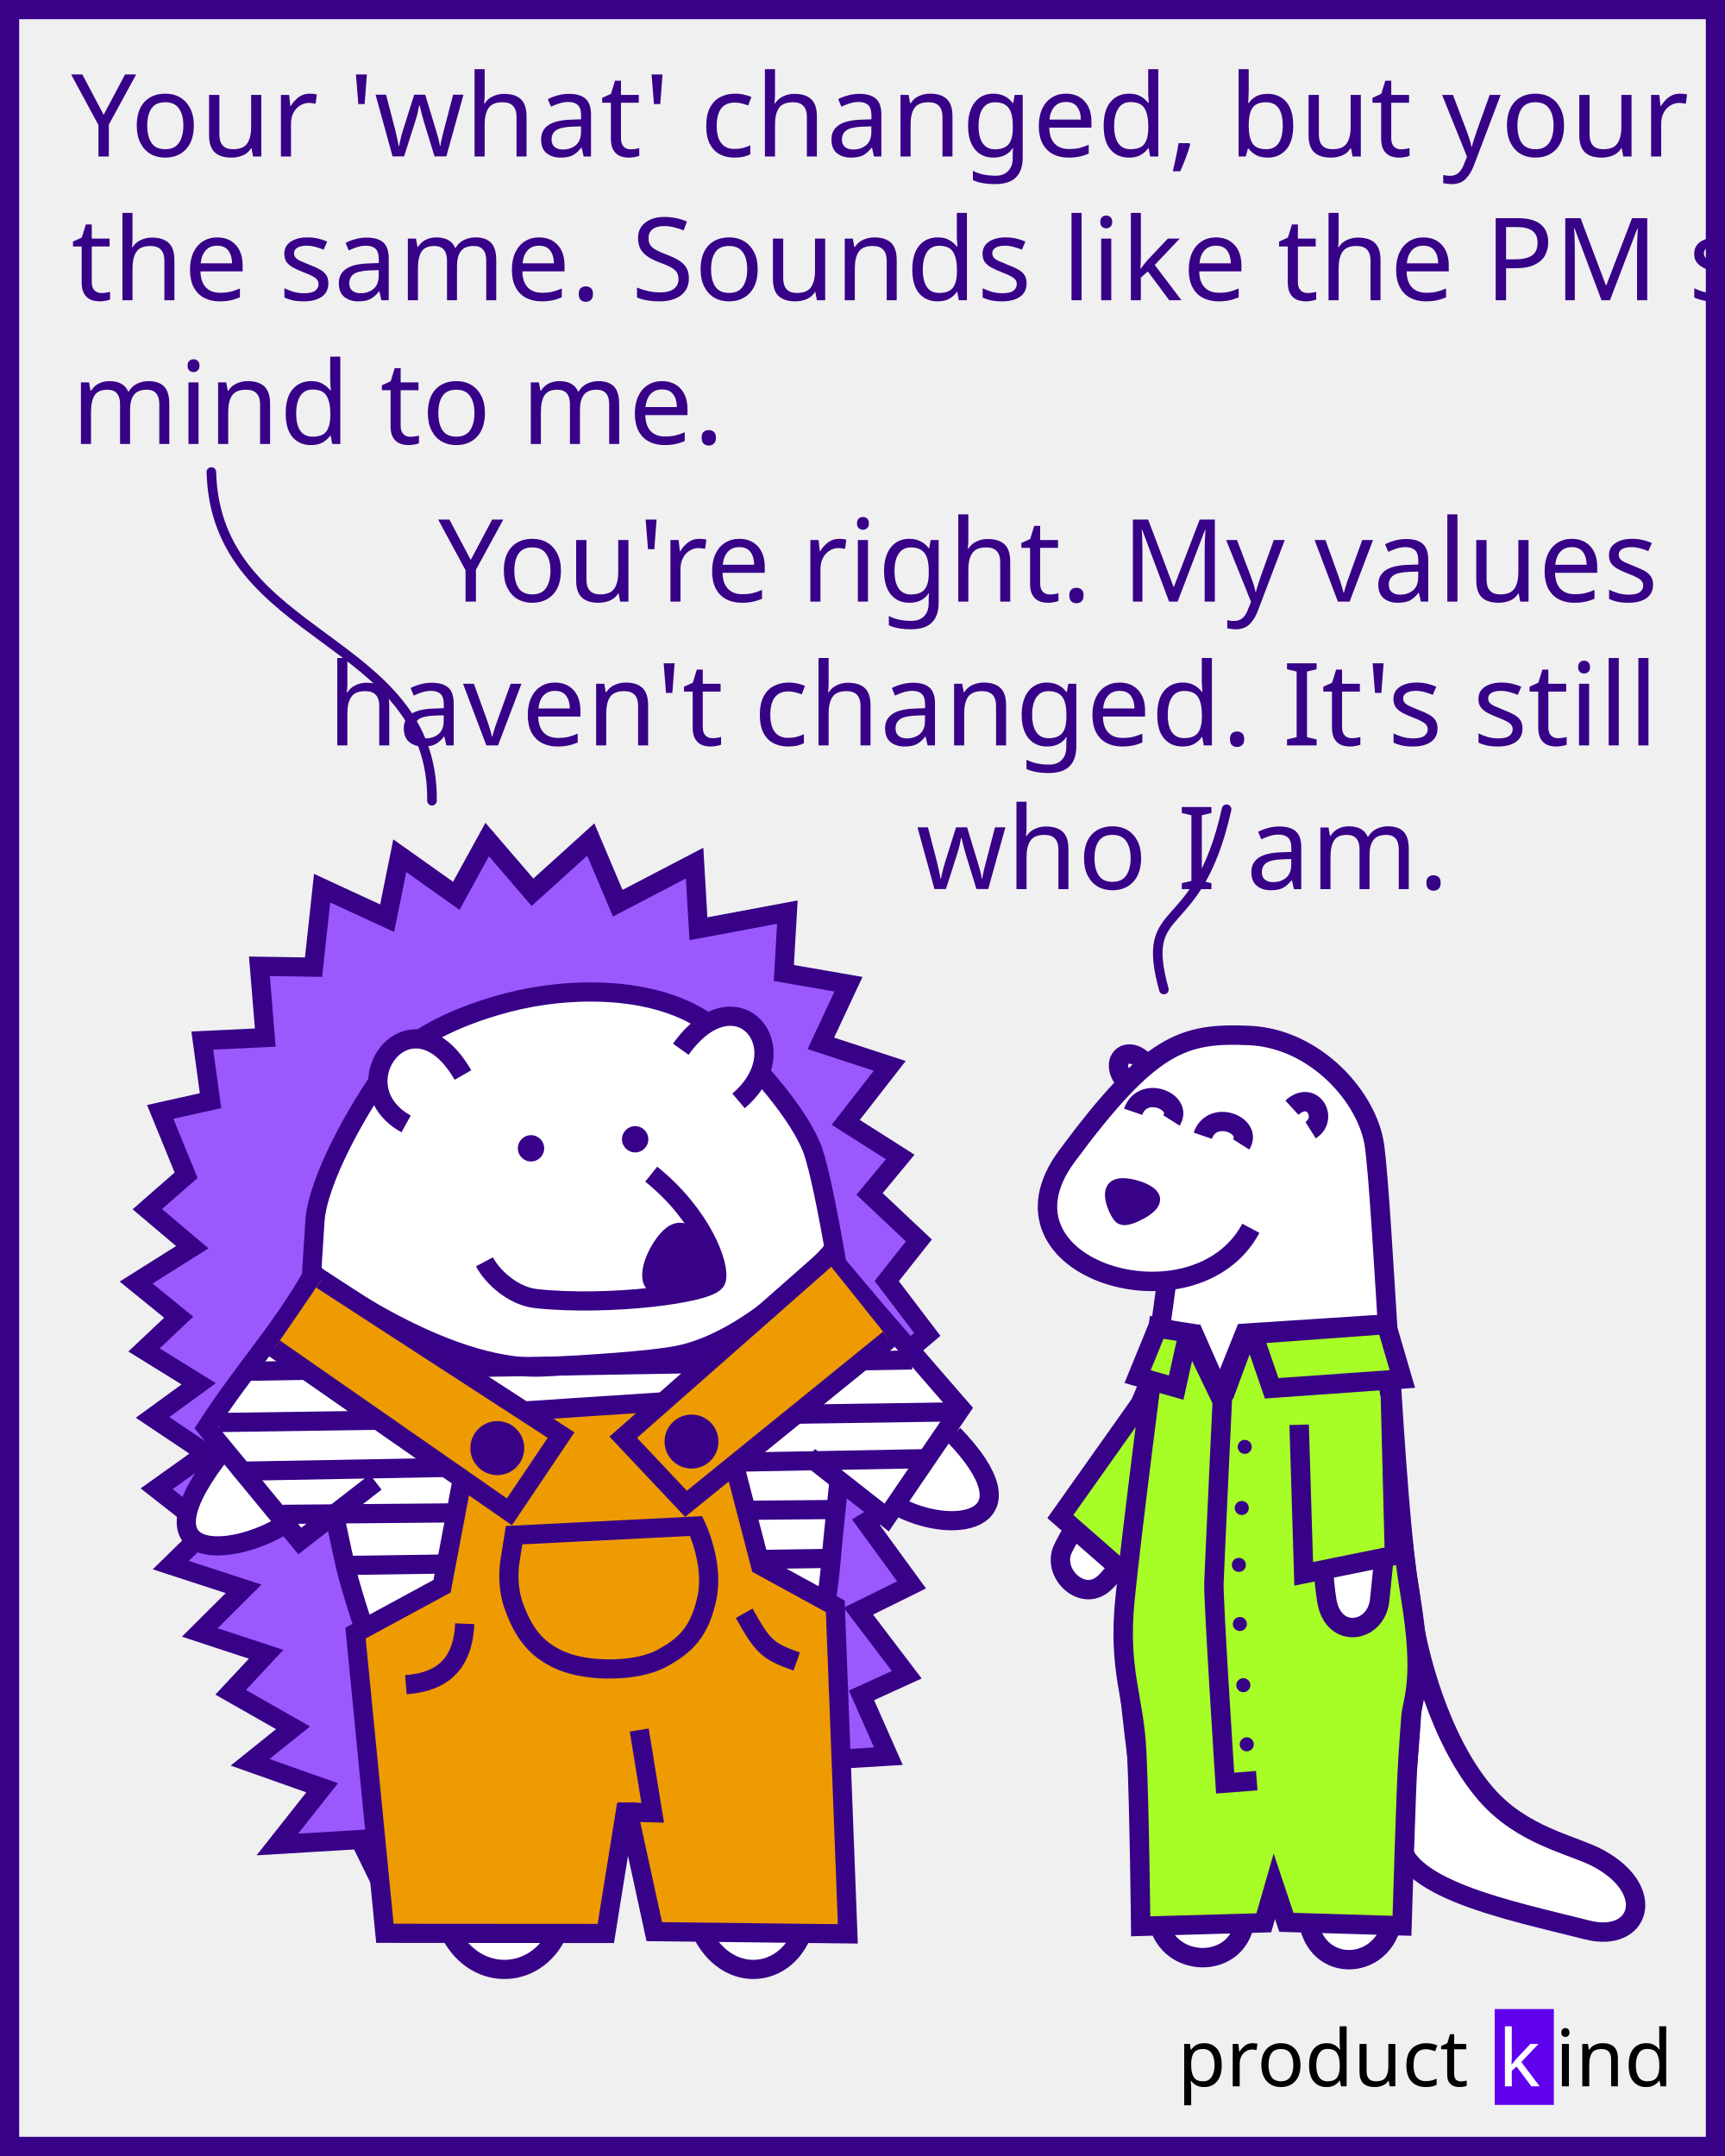
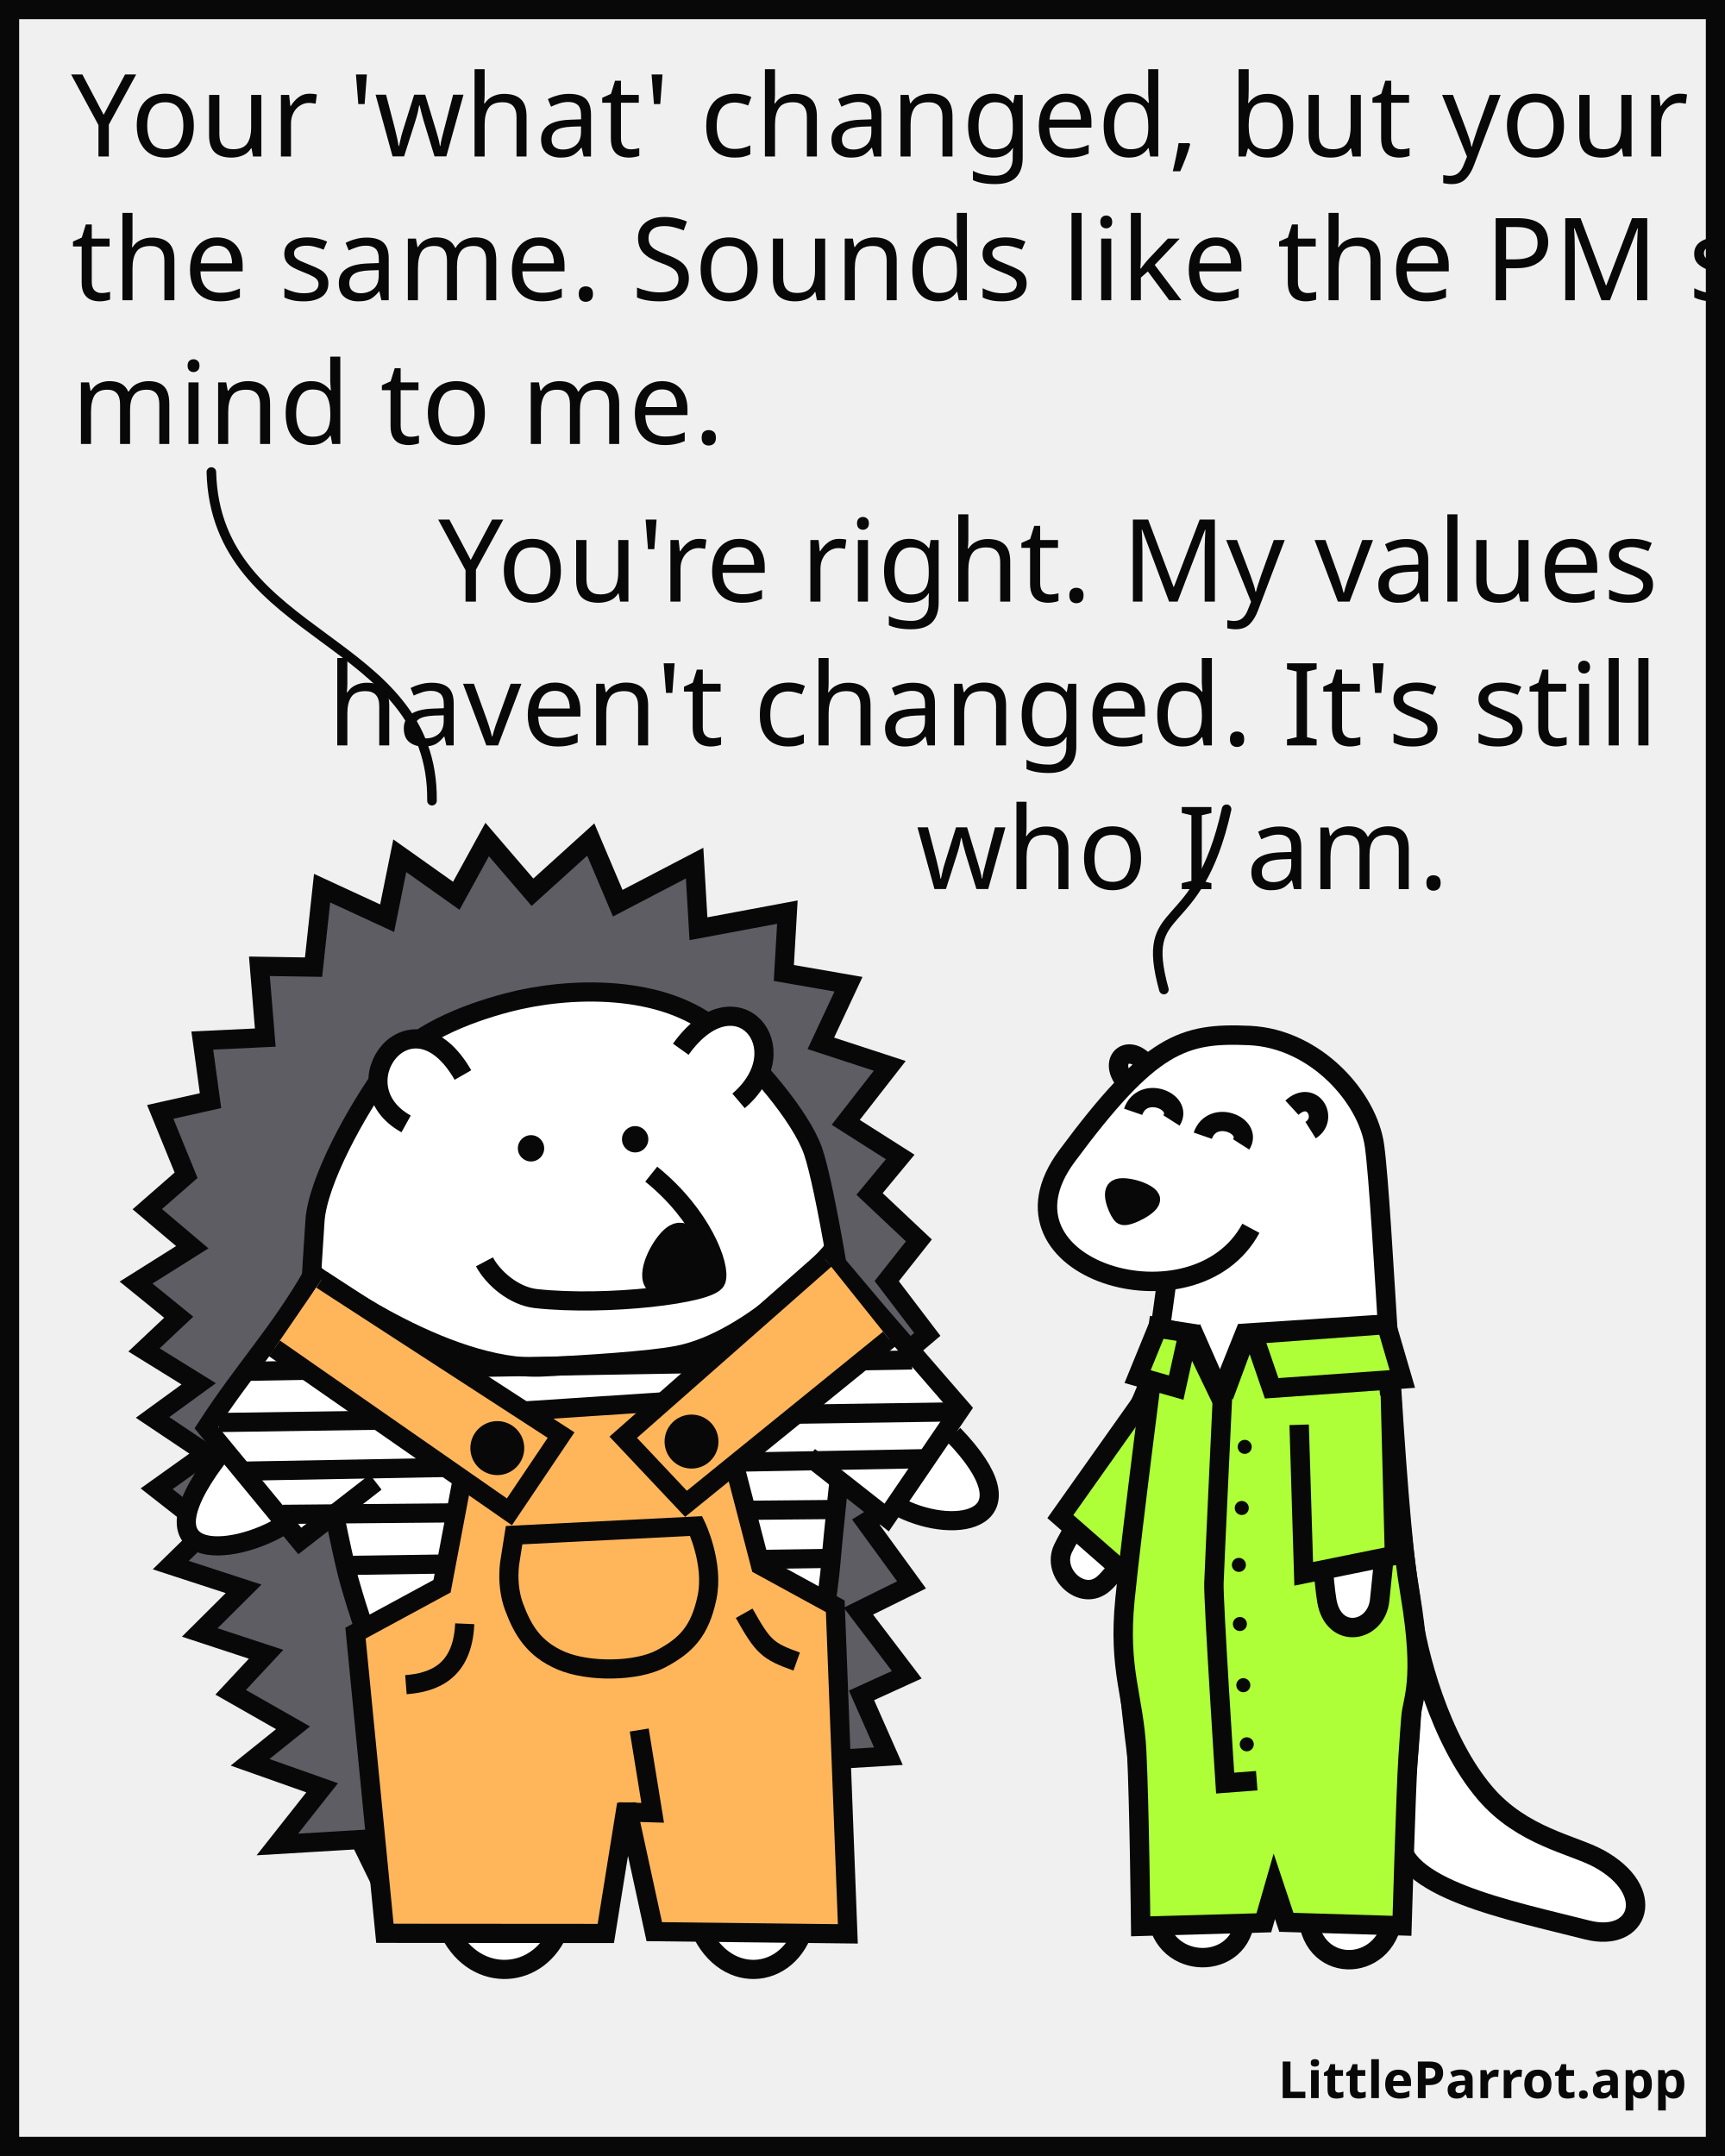
<svg xmlns="http://www.w3.org/2000/svg" width="1080" height="1350" viewBox="0 0 285.75 357.188" version="1.1" id="svg1">
  <defs id="defs1">
    <rect x="337.606" y="293.087" width="868.13" height="871.84" id="rect26" />
    <rect x="358.011" y="335.751" width="877.405" height="734.572" id="rect25" />
    <rect x="418.448" y="244.753" width="748.074" height="801.367" id="rect16" />
    <clipPath clipPathUnits="userSpaceOnUse" id="clipPath3">
-       <rect style="fill:#370188;stroke:#370188;stroke-width:3.175" id="rect4" width="387.914" height="225.631" x="-131.677" y="-44.13" ry="1.595" />
+       <rect style="fill:#080809;stroke:#080809;stroke-width:3.175" id="rect4" width="387.914" height="225.631" x="-131.677" y="-44.13" ry="1.595" />
    </clipPath>
    <clipPath clipPathUnits="userSpaceOnUse" id="clipPath77">
-       <path id="path78" style="fill:none;fill-opacity:1;stroke:#370188;stroke-width:1" d="m 127.817,48.959 a 17.193,5.505 0 0 1 -17.193,5.505 17.193,5.505 0 0 1 -17.193,-5.505 17.193,5.505 0 0 1 17.193,-5.505 17.193,5.505 0 0 1 17.193,5.505 z" />
+       <path id="path78" style="fill:none;fill-opacity:1;stroke:#080809;stroke-width:1" d="m 127.817,48.959 a 17.193,5.505 0 0 1 -17.193,5.505 17.193,5.505 0 0 1 -17.193,-5.505 17.193,5.505 0 0 1 17.193,-5.505 17.193,5.505 0 0 1 17.193,5.505 z" />
    </clipPath>
  </defs>
  <g id="layer1">
-     <rect style="fill:none;fill-opacity:1;fill-rule:nonzero;stroke:#370188;stroke-width:3.175;stroke-dasharray:none;stroke-opacity:1" id="rect113-4-2" width="282.575" height="354.012" x="1.587" y="1.587" />
-     <g id="g1">
-       <rect width="9.802" height="15.875" rx="0" ry="0" fill="#6002ee" stroke-width="0" id="rect1-3-4-39-4-2-0-5-6" x="247.601" y="332.846" />
-       <text font-family="Montserrat" font-size="465.256px" font-weight="200" stroke-width="0" fill="#33333" id="text3-0-3-6-4-3-4-3-7-8" x="257.784" y="345.427" style="font-style:normal;font-variant:normal;font-weight:300;font-stretch:normal;font-size:13.077px;font-family:Montserrat;-inkscape-font-specification:'Montserrat Light'" transform="scale(0.9993897,1.000611)">
-         <tspan y="345.427" font-weight="200" stroke-width="0" id="tspan1-4-8-3-6-9-9-9-7-0" style="font-style:normal;font-variant:normal;font-weight:300;font-stretch:normal;font-size:13.077px;font-family:Montserrat;-inkscape-font-specification:'Montserrat Light'">ind</tspan>
-       </text>
-       <text font-family="Montserrat" font-size="618.11px" font-weight="200" stroke-width="0" fill="#33333" id="text3-0-3-0-0-5-3-3-2" x="248.337" y="345.427" style="font-style:normal;font-variant:normal;font-weight:300;font-stretch:normal;font-size:13.077px;font-family:Montserrat;-inkscape-font-specification:'Montserrat Light'" transform="scale(0.9993897,1.000611)">
-         <tspan y="345.427" font-weight="200" stroke-width="0" id="tspan1-4-8-6-2-1-2-5-9" style="font-style:normal;font-variant:normal;font-weight:300;font-stretch:normal;font-size:13.077px;font-family:Montserrat;-inkscape-font-specification:'Montserrat Light'">
-           <tspan style="font-style:normal;font-variant:normal;font-weight:300;font-stretch:normal;font-size:13.077px;font-family:Montserrat;-inkscape-font-specification:'Montserrat Light';fill:#ffffff;fill-opacity:1;stroke-width:0" id="tspan3-6-3-13-5-2-1-6-6">k</tspan>
-         </tspan>
-       </text>
-       <text dx="0" dy="0" font-family="Montserrat" font-size="465.256px" font-weight="200" stroke-width="0" fill="#33333" id="text3-0-3-6-8-4-0-8-9" x="195.177" y="345.427" style="font-style:normal;font-variant:normal;font-weight:300;font-stretch:normal;font-size:13.077px;font-family:Montserrat;-inkscape-font-specification:'Montserrat Light'" transform="scale(0.9993897,1.000611)">
-         <tspan y="345.427" font-weight="200" stroke-width="0" id="tspan1-4-8-3-9-0-0-6-9" style="font-style:normal;font-variant:normal;font-weight:300;font-stretch:normal;font-size:13.077px;font-family:Montserrat;-inkscape-font-specification:'Montserrat Light'">product</tspan>
-       </text>
-     </g>
+     <rect style="fill:none;fill-opacity:1;fill-rule:nonzero;stroke:#080809;stroke-width:3.175;stroke-dasharray:none;stroke-opacity:1" id="rect113-4-2" width="282.575" height="354.012" x="1.587" y="1.587" />
    <g id="g2" transform="matrix(3.175,0,0,3.175,-52.56497,53.81733)">
-       <path style="fill:#9a58fd;fill-opacity:1;stroke:#370188;stroke-width:1;stroke-dasharray:none;stroke-opacity:1" d="m 35.334,79.037 -4.307,0.258 2.336,-2.958 -3.76,-1.331 2.241,-1.799 -3.254,-1.854 1.849,-1.983 -3.461,-1.138 2.287,-2.277 -3.8,-1.238 1.934,-1.892 -2.671,-2.092 2.586,-1.846 -2.8,-1.876 2.409,-1.753 -2.854,-1.769 1.811,-1.707 -2.225,-1.808 2.933,-1.845 -2.348,-1.985 2.025,-1.769 -1.349,-3.307 2.623,-0.586 -0.428,-3.136 3.285,-0.155 -0.306,-3.72 2.825,0.044 0.446,-4.121 3.393,1.567 0.66,-3.259 2.948,2.09 1.612,-2.936 2.364,2.751 3.04,-2.751 1.408,3.323 4.011,-2.093 0.2,3.426 4.639,-0.868 -0.184,3.176 3.374,0.587 -1.444,3.084 3.596,1.176 -2.297,2.947 2.842,1.806 -1.599,1.93 2.574,2.425 -1.678,2.122 2.116,2.781 -1.894,1.604 1.34,3.322 -2.36,0.74 2.29,2.536 -2.58,1.597 2.383,3.272 -2.773,1.37 2.524,3.319 -2.362,1.077 1.403,3.173 -3.911,0.235 0.412,3.823 -2.803,-1.443 -0.783,3.357 -3.374,-1.676 -0.955,2.231 -2.432,-3.235 -1.76,4.24 -2.357,-2.546 -2.475,2.462 -2.847,-1.89 -2.971,1.484 z" id="path1" />
-       <path style="fill:#ffffff;fill-opacity:1;stroke:#370188;stroke-width:1;stroke-dasharray:none;stroke-opacity:1" d="m 35.593,68.099 c 0,0 -0.256,-0.61 -0.81,-2.545 -0.554,-1.935 -2.055,-10.077 -2.055,-10.077 -0.209,-1.84 0.107,-6.347 0.261,-8.716 0.134,-2.065 2.166,-5.765 3.723,-7.888 1.354,-1.847 4.136,-2.934 6.344,-3.512 3.147,-0.825 8.102,-1.002 10.994,1.503 1.911,1.656 4.29,4.432 4.924,6.246 0.625,1.791 1.808,8.872 1.988,11.273 0,0 -0.892,8.241 -1.021,9.808 -0.129,1.567 -0.291,2.469 -0.291,2.469" id="path24-7" />
-       <circle style="fill:#370189;fill-opacity:1;stroke:#370188;stroke-width:0;stroke-dasharray:none;stroke-opacity:1" id="path2-9" cx="49.694" cy="42.497" r="0.687" />
-       <circle style="fill:#370189;fill-opacity:1;stroke:#370188;stroke-width:0;stroke-dasharray:none;stroke-opacity:1" id="path2-9-9" cx="44.261" cy="42.969" r="0.687" />
-       <path style="fill:#ffffff;fill-opacity:1;stroke:#370188;stroke-width:1;stroke-dasharray:none;stroke-opacity:1" d="m 50.533,44.317 c 2.627,2.108 3.646,4.812 3.383,5.54 -0.255,0.706 -5.71,1.355 -9.389,0.954 -1.178,-0.128 -2.259,-1.095 -2.696,-1.919" id="path7" />
-       <path style="fill:#370188;fill-opacity:1;stroke:#370188;stroke-width:1.44;stroke-dasharray:none;stroke-opacity:1" d="m 51.928,47.587 c -0.422,0.142 -1.208,1.38 -1.143,2.086 0.065,0.706 1.394,-0.087 1.394,-0.087 l 0.909,-0.258 -0.336,-1.051 c 0,0 -0.402,-0.832 -0.824,-0.69 z" id="path8" />
-       <path style="fill:#ffffff;fill-opacity:1;stroke:#370188;stroke-width:1;stroke-dasharray:none;stroke-opacity:1" d="m 57.664,75.227 c 0,0 1.315,5.244 1,7.686 -0.423,3.274 -3.94,3.976 -5.448,1.082 -1.099,-2.11 -3.198,-7.358 -3.198,-7.358" id="path11-9" />
-       <path style="fill:#ffffff;fill-opacity:1;stroke:#370188;stroke-width:1;stroke-dasharray:none;stroke-opacity:1" d="m 47.549,76.965 c 0,0 -0.841,4.155 -1.78,6.67 -1.028,2.754 -4.379,2.953 -5.729,0.283 -1.769,-3.499 -1.676,-8.168 -1.676,-8.168" id="path12" />
-       <path style="fill:#ffffff;fill-opacity:1;stroke:#370188;stroke-width:1;stroke-dasharray:none;stroke-opacity:1" d="m 28.258,58.653 c -4.88,6.108 0.451,5.674 3.177,3.923" id="path10-71" />
-       <path style="fill:#ffffff;fill-opacity:1;stroke:#370188;stroke-width:1;stroke-dasharray:none;stroke-opacity:1" d="m 66.298,57.904 c 4.307,4.454 0.225,5.299 -2.727,3.839" id="path9-6" />
-       <path style="fill:#ffffff;fill-opacity:1;stroke:#370189;stroke-width:1;stroke-dasharray:none;stroke-opacity:1" d="m 36.157,60.384 -3.96,3.074 -4.871,-5.913 c 1.954,-3.032 3.781,-4.91 5.57,-8.033 0,0 6.815,5.145 12.021,4.864 2.255,-0.122 5.473,-0.313 6.984,-0.604 3.966,-0.765 7.902,-5.247 7.902,-5.247 l 2.483,2.941 4.405,5.08 -3.875,5.689 -4.049,-3.182" id="path13-4" />
-       <path style="fill:#ffdb00;fill-opacity:1;stroke:#370188;stroke-width:1;stroke-dasharray:none;stroke-opacity:1" d="m 29.41,54.604 34.73,-0.592 m -36.183,3.265 38.469,-0.556 m -37.117,3.093 35.507,-0.65 m -33.494,2.904 28.551,-0.25 m -24.941,2.911 24.837,-0.361" id="path30-0" />
-       <path style="fill:#ee9b02;fill-opacity:1;stroke:#370188;stroke-width:1;stroke-dasharray:none;stroke-opacity:1" d="m 41.317,56.844 12.648,-0.834 2.268,8.722 3.902,2.134 0.656,17.093 -10.099,-0.115 -1.445,-6.646 -1.084,6.74 -11.526,-0.008 -1.533,-15.665 4.515,-2.447 z" id="path16" />
-       <path style="fill:none;stroke:#370188;stroke-width:1;stroke-dasharray:none;stroke-opacity:1" d="m 43.378,63.155 9.5,-0.476 c 0,0 0.938,1.949 0.567,3.724 -0.371,1.775 -1.102,2.507 -2.388,3.195 -1.286,0.687 -3.794,0.714 -5.222,0.104 -1.428,-0.609 -2.01,-1.601 -2.458,-2.807 -0.448,-1.207 -0.205,-2.439 -0.205,-2.439 z" id="path17" />
-       <path style="fill:none;stroke:#370189;stroke-width:1;stroke-dasharray:none;stroke-opacity:1" d="m 48.821,77.591 1.788,0.05 -0.702,-4.319" id="path19-6" />
-       <path style="fill:#ffffff;fill-opacity:1;stroke:#370188;stroke-width:1;stroke-dasharray:none;stroke-opacity:1" d="m 52.075,37.799 c 2.882,-4.04 6.262,-0.066 3.014,2.695" id="path25-21" />
-       <path style="fill:#ffffff;fill-opacity:1;stroke:#370188;stroke-width:1;stroke-dasharray:none;stroke-opacity:1" d="m 37.744,41.696 c -3.632,-2.011 0.285,-7.214 2.965,-2.551" id="path25-0" />
-       <path style="fill:none;fill-opacity:1;stroke:#370188;stroke-width:1;stroke-dasharray:none;stroke-opacity:1" d="m 37.734,70.956 c 1.425,-0.11 2.96,-0.658 3.069,-3.179" id="path26-9" />
-       <path style="fill:none;fill-opacity:1;stroke:#370188;stroke-width:1;stroke-dasharray:none;stroke-opacity:1" d="m 55.382,67.229 c 0.987,1.754 1.206,1.973 2.74,2.521" id="path27-1" />
-       <path style="fill:#ee9b02;fill-opacity:1;stroke:#370188;stroke-width:1;stroke-dasharray:none;stroke-opacity:1" d="m 30.877,53.408 12.257,8.529 2.695,-4.004 -12.495,-8.11" id="path28-4" />
-       <ellipse style="fill:#370188;fill-opacity:1;stroke:#370188;stroke-width:0;stroke-dasharray:none;stroke-opacity:1" id="path2-5-0-6" cx="42.502" cy="58.612" rx="1.406" ry="1.409" />
-       <path style="fill:#ee9b02;fill-opacity:1;stroke:#370188;stroke-width:1;stroke-dasharray:none;stroke-opacity:1" d="m 59.614,48.76 -10.541,9.285 3.274,3.474 10.596,-8.595" id="path29-0" />
-       <ellipse style="fill:#370188;fill-opacity:1;stroke:#370188;stroke-width:0;stroke-dasharray:none;stroke-opacity:1" id="path2-5-0" cx="52.635" cy="58.271" rx="1.406" ry="1.409" />
+       <path style="fill:#5e5d63;fill-opacity:1;stroke:#080809;stroke-width:1;stroke-dasharray:none;stroke-opacity:1" d="m 35.334,79.037 -4.307,0.258 2.336,-2.958 -3.76,-1.331 2.241,-1.799 -3.254,-1.854 1.849,-1.983 -3.461,-1.138 2.287,-2.277 -3.8,-1.238 1.934,-1.892 -2.671,-2.092 2.586,-1.846 -2.8,-1.876 2.409,-1.753 -2.854,-1.769 1.811,-1.707 -2.225,-1.808 2.933,-1.845 -2.348,-1.985 2.025,-1.769 -1.349,-3.307 2.623,-0.586 -0.428,-3.136 3.285,-0.155 -0.306,-3.72 2.825,0.044 0.446,-4.121 3.393,1.567 0.66,-3.259 2.948,2.09 1.612,-2.936 2.364,2.751 3.04,-2.751 1.408,3.323 4.011,-2.093 0.2,3.426 4.639,-0.868 -0.184,3.176 3.374,0.587 -1.444,3.084 3.596,1.176 -2.297,2.947 2.842,1.806 -1.599,1.93 2.574,2.425 -1.678,2.122 2.116,2.781 -1.894,1.604 1.34,3.322 -2.36,0.74 2.29,2.536 -2.58,1.597 2.383,3.272 -2.773,1.37 2.524,3.319 -2.362,1.077 1.403,3.173 -3.911,0.235 0.412,3.823 -2.803,-1.443 -0.783,3.357 -3.374,-1.676 -0.955,2.231 -2.432,-3.235 -1.76,4.24 -2.357,-2.546 -2.475,2.462 -2.847,-1.89 -2.971,1.484 z" id="path1" />
+       <path style="fill:#ffffff;fill-opacity:1;stroke:#080809;stroke-width:1;stroke-dasharray:none;stroke-opacity:1" d="m 35.593,68.099 c 0,0 -0.256,-0.61 -0.81,-2.545 -0.554,-1.935 -2.055,-10.077 -2.055,-10.077 -0.209,-1.84 0.107,-6.347 0.261,-8.716 0.134,-2.065 2.166,-5.765 3.723,-7.888 1.354,-1.847 4.136,-2.934 6.344,-3.512 3.147,-0.825 8.102,-1.002 10.994,1.503 1.911,1.656 4.29,4.432 4.924,6.246 0.625,1.791 1.808,8.872 1.988,11.273 0,0 -0.892,8.241 -1.021,9.808 -0.129,1.567 -0.291,2.469 -0.291,2.469" id="path24-7" />
+       <circle style="fill:#080809;fill-opacity:1;stroke:#080809;stroke-width:0;stroke-dasharray:none;stroke-opacity:1" id="path2-9" cx="49.694" cy="42.497" r="0.687" />
+       <circle style="fill:#080809;fill-opacity:1;stroke:#080809;stroke-width:0;stroke-dasharray:none;stroke-opacity:1" id="path2-9-9" cx="44.261" cy="42.969" r="0.687" />
+       <path style="fill:#ffffff;fill-opacity:1;stroke:#080809;stroke-width:1;stroke-dasharray:none;stroke-opacity:1" d="m 50.533,44.317 c 2.627,2.108 3.646,4.812 3.383,5.54 -0.255,0.706 -5.71,1.355 -9.389,0.954 -1.178,-0.128 -2.259,-1.095 -2.696,-1.919" id="path7" />
+       <path style="fill:#080809;fill-opacity:1;stroke:#080809;stroke-width:1.44;stroke-dasharray:none;stroke-opacity:1" d="m 51.928,47.587 c -0.422,0.142 -1.208,1.38 -1.143,2.086 0.065,0.706 1.394,-0.087 1.394,-0.087 l 0.909,-0.258 -0.336,-1.051 c 0,0 -0.402,-0.832 -0.824,-0.69 z" id="path8" />
+       <path style="fill:#ffffff;fill-opacity:1;stroke:#080809;stroke-width:1;stroke-dasharray:none;stroke-opacity:1" d="m 57.664,75.227 c 0,0 1.315,5.244 1,7.686 -0.423,3.274 -3.94,3.976 -5.448,1.082 -1.099,-2.11 -3.198,-7.358 -3.198,-7.358" id="path11-9" />
+       <path style="fill:#ffffff;fill-opacity:1;stroke:#080809;stroke-width:1;stroke-dasharray:none;stroke-opacity:1" d="m 47.549,76.965 c 0,0 -0.841,4.155 -1.78,6.67 -1.028,2.754 -4.379,2.953 -5.729,0.283 -1.769,-3.499 -1.676,-8.168 -1.676,-8.168" id="path12" />
+       <path style="fill:#ffffff;fill-opacity:1;stroke:#080809;stroke-width:1;stroke-dasharray:none;stroke-opacity:1" d="m 28.258,58.653 c -4.88,6.108 0.451,5.674 3.177,3.923" id="path10-71" />
+       <path style="fill:#ffffff;fill-opacity:1;stroke:#080809;stroke-width:1;stroke-dasharray:none;stroke-opacity:1" d="m 66.298,57.904 c 4.307,4.454 0.225,5.299 -2.727,3.839" id="path9-6" />
+       <path style="fill:#ffffff;fill-opacity:1;stroke:#080809;stroke-width:1;stroke-dasharray:none;stroke-opacity:1" d="m 36.157,60.384 -3.96,3.074 -4.871,-5.913 c 1.954,-3.032 3.781,-4.91 5.57,-8.033 0,0 6.815,5.145 12.021,4.864 2.255,-0.122 5.473,-0.313 6.984,-0.604 3.966,-0.765 7.902,-5.247 7.902,-5.247 l 2.483,2.941 4.405,5.08 -3.875,5.689 -4.049,-3.182" id="path13-4" />
+       <path style="fill:#f1c000;fill-opacity:1;stroke:#080809;stroke-width:1;stroke-dasharray:none;stroke-opacity:1" d="m 29.41,54.604 34.73,-0.592 m -36.183,3.265 38.469,-0.556 m -37.117,3.093 35.507,-0.65 m -33.494,2.904 28.551,-0.25 m -24.941,2.911 24.837,-0.361" id="path30-0" />
+       <path style="fill:#ffb65b;fill-opacity:1;stroke:#080809;stroke-width:1;stroke-dasharray:none;stroke-opacity:1" d="m 41.317,56.844 12.648,-0.834 2.268,8.722 3.902,2.134 0.656,17.093 -10.099,-0.115 -1.445,-6.646 -1.084,6.74 -11.526,-0.008 -1.533,-15.665 4.515,-2.447 z" id="path16" />
+       <path style="fill:none;stroke:#080809;stroke-width:1;stroke-dasharray:none;stroke-opacity:1" d="m 43.378,63.155 9.5,-0.476 c 0,0 0.938,1.949 0.567,3.724 -0.371,1.775 -1.102,2.507 -2.388,3.195 -1.286,0.687 -3.794,0.714 -5.222,0.104 -1.428,-0.609 -2.01,-1.601 -2.458,-2.807 -0.448,-1.207 -0.205,-2.439 -0.205,-2.439 z" id="path17" />
+       <path style="fill:none;stroke:#080809;stroke-width:1;stroke-dasharray:none;stroke-opacity:1" d="m 48.821,77.591 1.788,0.05 -0.702,-4.319" id="path19-6" />
+       <path style="fill:#ffffff;fill-opacity:1;stroke:#080809;stroke-width:1;stroke-dasharray:none;stroke-opacity:1" d="m 52.075,37.799 c 2.882,-4.04 6.262,-0.066 3.014,2.695" id="path25-21" />
+       <path style="fill:#ffffff;fill-opacity:1;stroke:#080809;stroke-width:1;stroke-dasharray:none;stroke-opacity:1" d="m 37.744,41.696 c -3.632,-2.011 0.285,-7.214 2.965,-2.551" id="path25-0" />
+       <path style="fill:none;fill-opacity:1;stroke:#080809;stroke-width:1;stroke-dasharray:none;stroke-opacity:1" d="m 37.734,70.956 c 1.425,-0.11 2.96,-0.658 3.069,-3.179" id="path26-9" />
+       <path style="fill:none;fill-opacity:1;stroke:#080809;stroke-width:1;stroke-dasharray:none;stroke-opacity:1" d="m 55.382,67.229 c 0.987,1.754 1.206,1.973 2.74,2.521" id="path27-1" />
+       <path style="fill:#ffb65b;fill-opacity:1;stroke:#080809;stroke-width:1;stroke-dasharray:none;stroke-opacity:1" d="m 30.877,53.408 12.257,8.529 2.695,-4.004 -12.495,-8.11" id="path28-4" />
+       <ellipse style="fill:#080809;fill-opacity:1;stroke:#080809;stroke-width:0;stroke-dasharray:none;stroke-opacity:1" id="path2-5-0-6" cx="42.502" cy="58.612" rx="1.406" ry="1.409" />
+       <path style="fill:#ffb65b;fill-opacity:1;stroke:#080809;stroke-width:1;stroke-dasharray:none;stroke-opacity:1" d="m 59.614,48.76 -10.541,9.285 3.274,3.474 10.596,-8.595" id="path29-0" />
+       <ellipse style="fill:#080809;fill-opacity:1;stroke:#080809;stroke-width:0;stroke-dasharray:none;stroke-opacity:1" id="path2-5-0" cx="52.635" cy="58.271" rx="1.406" ry="1.409" />
    </g>
    <g id="g6" transform="matrix(3.175,0,0,3.175,-1431.12,-619.3562)">
-       <text xml:space="preserve" style="font-style:normal;font-variant:normal;font-weight:normal;font-stretch:normal;font-size:19.05px;font-family:'Nanum Pen';-inkscape-font-specification:'Nanum Pen';text-align:end;letter-spacing:0px;word-spacing:0px;writing-mode:lr-tb;direction:ltr;text-anchor:end;white-space:pre;inline-size:177.911;display:inline;fill:#370188;fill-opacity:1;stroke:none;stroke-width:1.587;stroke-linecap:round;stroke-dasharray:none;stroke-opacity:1" x="108.649" y="156.497" id="text6" transform="matrix(0.3149606,0,0,0.3149606,503.0428,177.1763)">
+       <text xml:space="preserve" style="font-style:normal;font-variant:normal;font-weight:normal;font-stretch:normal;font-size:19.05px;font-family:'Nanum Pen';-inkscape-font-specification:'Nanum Pen';text-align:end;letter-spacing:0px;word-spacing:0px;writing-mode:lr-tb;direction:ltr;text-anchor:end;white-space:pre;inline-size:177.911;display:inline;fill:#080809;fill-opacity:1;stroke:none;stroke-width:1.587;stroke-linecap:round;stroke-dasharray:none;stroke-opacity:1" x="108.649" y="156.497" id="text6" transform="matrix(0.3149606,0,0,0.3149606,503.0428,177.1763)">
        <tspan x="108.649" y="156.497" id="tspan1">You're right. My values<tspan y="156.497" id="tspan2"> </tspan>
        </tspan>
        <tspan x="108.649" y="180.309" id="tspan3">haven't changed. It's still<tspan y="180.309" id="tspan4"> </tspan>
        </tspan>
        <tspan x="108.649" y="204.122" id="tspan5">who I am.</tspan>
      </text>
-       <path style="fill:none;fill-opacity:1;stroke:#370188;stroke-width:0.5;stroke-linecap:round;stroke-dasharray:none;stroke-opacity:1" d="m 511.471,246.707 c -1.314,-4.75 1.74,-2.507 3.271,-9.407" id="path6" />
+       <path style="fill:none;fill-opacity:1;stroke:#080809;stroke-width:0.5;stroke-linecap:round;stroke-dasharray:none;stroke-opacity:1" d="m 511.471,246.707 c -1.314,-4.75 1.74,-2.507 3.271,-9.407" id="path6" />
    </g>
    <g id="g2-7" transform="matrix(3.175,0,0,3.175,-1535.6,-699.8113)">
-       <text xml:space="preserve" style="font-style:normal;font-variant:normal;font-weight:normal;font-stretch:normal;font-size:19.05px;font-family:'Nanum Pen';-inkscape-font-specification:'Nanum Pen';text-align:start;letter-spacing:0px;word-spacing:0px;writing-mode:lr-tb;direction:ltr;text-anchor:start;white-space:pre;inline-size:263.394;display:inline;fill:#370188;fill-opacity:1;stroke:none;stroke-width:1.587;stroke-linecap:round;stroke-dasharray:none;stroke-opacity:1" x="-67.101" y="156.497" id="text17-6-5-0-9-6" transform="matrix(0.3149606,0,0,0.3149606,508.498,179.288)">
+       <text xml:space="preserve" style="font-style:normal;font-variant:normal;font-weight:normal;font-stretch:normal;font-size:19.05px;font-family:'Nanum Pen';-inkscape-font-specification:'Nanum Pen';text-align:start;letter-spacing:0px;word-spacing:0px;writing-mode:lr-tb;direction:ltr;text-anchor:start;white-space:pre;inline-size:263.394;display:inline;fill:#080809;fill-opacity:1;stroke:none;stroke-width:1.587;stroke-linecap:round;stroke-dasharray:none;stroke-opacity:1" x="-67.101" y="156.497" id="text17-6-5-0-9-6" transform="matrix(0.3149606,0,0,0.3149606,508.498,179.288)">
        <tspan x="-67.101" y="156.497" id="tspan6">Your 'what' changed, but your 'why' is </tspan>
        <tspan x="-67.101" y="180.309" id="tspan7">the same. Sounds like the PM state of </tspan>
        <tspan x="-67.101" y="204.122" id="tspan8">mind to me.</tspan>
      </text>
-       <path style="fill:none;fill-opacity:1;stroke:#370188;stroke-width:0.5;stroke-linecap:round;stroke-dasharray:none;stroke-opacity:1" d="m 506.192,262.193 c 0.094,-8.621 -11.282,-8.315 -11.511,-17.15" id="path13-1-9-2-1-7-8-0-7-8" />
+       <path style="fill:none;fill-opacity:1;stroke:#080809;stroke-width:0.5;stroke-linecap:round;stroke-dasharray:none;stroke-opacity:1" d="m 506.192,262.193 c 0.094,-8.621 -11.282,-8.315 -11.511,-17.15" id="path13-1-9-2-1-7-8-0-7-8" />
    </g>
    <g id="g2-3" transform="matrix(3.175,0,0,3.175,67.89737,46.87365)">
-       <path style="fill:#ffffff;fill-opacity:1;stroke:#370188;stroke-width:1.013;stroke-dasharray:none;stroke-opacity:1" d="m 38.942,56.019 c -0.392,2.574 -4.251,8.736 -4.866,10.023 -0.615,1.287 1.015,2.823 2.134,1.816 1.119,-1.007 4.966,-6.641 5.47,-8.6" id="path5-1-2-1-7" />
-       <path style="fill:#ffffff;fill-opacity:1;stroke:#370188;stroke-width:1.013;stroke-dasharray:none;stroke-opacity:1" d="m 52.286,69.323 c 0.257,2.058 1.42,6.684 3.824,9.493 1.931,2.257 4.587,2.671 5.924,3.402 3.079,1.684 2.132,4.422 -0.608,3.724 -3.994,-1.017 -10.027,-2.194 -9.749,-4.978" id="path2-4-2-5-8-3" />
-       <path style="fill:#a7fd26;fill-opacity:1;stroke:#370188;stroke-width:1.013;stroke-dasharray:none;stroke-opacity:1" d="m 38.486,57.948 -4.549,6.424 3.511,3.072" id="path13-6-7-6-8" />
-       <path style="fill:#ffffff;fill-opacity:1;stroke:#370188;stroke-width:1.013;stroke-dasharray:none;stroke-opacity:1" d="m 37.319,41.662 c -0.939,-1.153 0.227,-2.106 1.197,-0.791" id="path15-0-5-6-6-1" />
-       <path style="fill:#ffffff;fill-opacity:1;stroke:#370188;stroke-width:1.013;stroke-dasharray:none;stroke-opacity:1" d="m 43.878,49.329 c -2.918,5.453 -13.977,2.15 -9.6,-3.763 4.377,-5.913 6.067,-6.451 9.523,-6.297 3.456,0.154 6.186,3.25 6.528,5.76 0.45,3.306 1.048,18.649 1.816,23.18 0.629,3.712 -0.25,10.737 -0.656,14.688 -0.089,0.871 -0.156,1.593 -0.178,2.097 -0.14,3.172 -4.225,3.41 -4.454,0.23 -0.17,-2.356 -3.177,-1.956 -3.272,0 -0.142,2.922 -4.341,2.874 -4.594,-0.082 -0.293,-3.431 -1.944,-12.819 -1.622,-16.447 0.306,-3.456 2.131,-16.677 2.131,-16.677 v 0" id="path1-2-4-7-1-7" />
-       <path style="fill:#370188;fill-opacity:1;stroke:#370188;stroke-width:1.013;stroke-dasharray:none;stroke-opacity:1" d="m 36.888,47.286 c 0.335,-0.217 1.581,0.147 1.739,0.489 0.148,0.32 -1.203,0.997 -1.431,0.869 -0.167,-0.094 -0.643,-1.141 -0.308,-1.358 z" id="path4-2-3-9-6" />
-       <path style="fill:#a7fd26;fill-opacity:1;stroke:#370188;stroke-width:1.013;stroke-dasharray:none;stroke-opacity:1" d="m 52.075,77.003 c -0.107,1.678 -0.313,8.723 -0.313,8.723 l -6.033,-0.183 -0.627,-1.881 -0.548,1.907 -6.425,0.183 c 0,0 -0.067,-6.296 -0.209,-9.141 -0.142,-2.845 -0.98,-4.206 -0.611,-7.925 0.369,-3.719 1.731,-14.178 1.731,-14.178 l 1.665,0.357 1.547,3.212 1.309,-3.272 7.316,-0.476 c 0,0 0.547,9.567 1.311,14.097 0.764,4.531 0.105,5.503 0.041,6.418 -0.064,0.914 -0.045,0.48 -0.153,2.158 z" id="path14-0-7-8-2" />
-       <path style="fill:#ffffff;fill-opacity:1;stroke:#370188;stroke-width:1.013;stroke-dasharray:none;stroke-opacity:1" d="m 51.216,57.892 c 0.218,3.178 -0.489,9.568 -0.618,10.836 -0.174,1.711 -2.407,2.09 -2.756,0.043 -0.348,-2.046 -0.49,-8.587 -0.49,-8.587" id="path6-86-3-4-3" />
-       <path style="fill:#ffffff;fill-opacity:1;stroke:#370188;stroke-width:1.013;stroke-dasharray:none;stroke-opacity:1" d="m 43.782,54.537 -1.314,3.542" id="path10-5-4-0-6-1" />
-       <path style="fill:#a7fd26;fill-opacity:1;stroke:#370188;stroke-width:1.013;stroke-dasharray:none;stroke-opacity:1" d="m 44.962,57.678 -0.968,-2.82 6.955,-0.508 0.832,2.842 z" id="path7-1-7-2-3-4" />
-       <path style="fill:#ffffff;fill-opacity:1;stroke:#370188;stroke-width:1.013;stroke-dasharray:none;stroke-opacity:1" d="m 42.37,58.167 -1.604,-3.631" id="path9-9-9-5-8-8" />
-       <path style="fill:#a7fd26;fill-opacity:1;stroke:#370188;stroke-width:1.013;stroke-dasharray:none;stroke-opacity:1" d="m 39.003,54.534 1.612,0.251 -0.634,2.858 -2.013,-0.575 z" id="path8-9-5-7-9-9" />
-       <path style="fill:#a7fd26;fill-opacity:1;stroke:#370188;stroke-width:1.013;stroke-dasharray:none;stroke-opacity:1" d="m 46.397,59.582 0.237,7.777 4.736,-0.961 -0.219,-8.532" id="path12-2-2-7-8-2" />
-       <path style="fill:#a7fd26;fill-opacity:1;stroke:#370188;stroke-width:1.013;stroke-dasharray:none;stroke-opacity:1" d="m 42.401,58.02 c 0,0 -0.419,8.893 -0.451,9.827 -0.032,0.934 0.586,10.432 0.586,10.432 l 1.648,-0.127" id="path11-7-9-4-2-3" />
-       <circle style="fill:#370188;fill-opacity:1;stroke:#370188;stroke-width:0.253;stroke-opacity:1" id="path3-3-6-16-4-6-1" r="0.24" cy="60.734" cx="43.557" />
-       <circle style="fill:#370188;fill-opacity:1;stroke:#370188;stroke-width:0.253;stroke-opacity:1" id="path3-3-6-9-41-1-0-5" r="0.24" cy="63.924" cx="43.403" />
-       <circle style="fill:#370188;fill-opacity:1;stroke:#370188;stroke-width:0.253;stroke-opacity:1" id="path3-3-6-2-6-2-9-0" r="0.24" cy="66.893" cx="43.252" />
-       <circle style="fill:#370188;fill-opacity:1;stroke:#370188;stroke-width:0.253;stroke-opacity:1" id="path3-3-6-1-3-7-6-7" r="0.24" cy="69.977" cx="43.304" />
-       <circle style="fill:#370188;fill-opacity:1;stroke:#370188;stroke-width:0.253;stroke-opacity:1" id="path3-3-6-6-9-8-5-4" r="0.24" cy="73.17" cx="43.484" />
-       <circle style="fill:#370188;fill-opacity:1;stroke:#370188;stroke-width:0.253;stroke-opacity:1" id="path3-3-6-60-59-6-9-2" r="0.24" cy="76.255" cx="43.664" />
-       <path style="fill:#ffffff;fill-opacity:1;stroke:#370188;stroke-width:1.013;stroke-dasharray:none;stroke-opacity:1" d="m 46.02,43.036 c 1.062,-0.973 1.935,0.569 0.973,1.172" id="path15-1-0-5-7" />
-       <path style="fill:none;fill-opacity:1;stroke:#370188;stroke-width:1.005;stroke-dasharray:none;stroke-opacity:1" d="m 37.736,43.25 c 0.488,-1.415 2.636,-0.545 2,0.454" id="path32-7" />
-       <path style="fill:none;fill-opacity:1;stroke:#370188;stroke-width:1.005;stroke-dasharray:none;stroke-opacity:1" d="m 41.37,44.498 c 0.488,-1.415 2.636,-0.545 2,0.454" id="path32-9-7" />
+       <path style="fill:#ffffff;fill-opacity:1;stroke:#080809;stroke-width:1.013;stroke-dasharray:none;stroke-opacity:1" d="m 38.942,56.019 c -0.392,2.574 -4.251,8.736 -4.866,10.023 -0.615,1.287 1.015,2.823 2.134,1.816 1.119,-1.007 4.966,-6.641 5.47,-8.6" id="path5-1-2-1-7" />
+       <path style="fill:#ffffff;fill-opacity:1;stroke:#080809;stroke-width:1.013;stroke-dasharray:none;stroke-opacity:1" d="m 52.286,69.323 c 0.257,2.058 1.42,6.684 3.824,9.493 1.931,2.257 4.587,2.671 5.924,3.402 3.079,1.684 2.132,4.422 -0.608,3.724 -3.994,-1.017 -10.027,-2.194 -9.749,-4.978" id="path2-4-2-5-8-3" />
+       <path style="fill:#aeff37;fill-opacity:1;stroke:#080809;stroke-width:1.013;stroke-dasharray:none;stroke-opacity:1" d="m 38.486,57.948 -4.549,6.424 3.511,3.072" id="path13-6-7-6-8" />
+       <path style="fill:#ffffff;fill-opacity:1;stroke:#080809;stroke-width:1.013;stroke-dasharray:none;stroke-opacity:1" d="m 37.319,41.662 c -0.939,-1.153 0.227,-2.106 1.197,-0.791" id="path15-0-5-6-6-1" />
+       <path style="fill:#ffffff;fill-opacity:1;stroke:#080809;stroke-width:1.013;stroke-dasharray:none;stroke-opacity:1" d="m 43.878,49.329 c -2.918,5.453 -13.977,2.15 -9.6,-3.763 4.377,-5.913 6.067,-6.451 9.523,-6.297 3.456,0.154 6.186,3.25 6.528,5.76 0.45,3.306 1.048,18.649 1.816,23.18 0.629,3.712 -0.25,10.737 -0.656,14.688 -0.089,0.871 -0.156,1.593 -0.178,2.097 -0.14,3.172 -4.225,3.41 -4.454,0.23 -0.17,-2.356 -3.177,-1.956 -3.272,0 -0.142,2.922 -4.341,2.874 -4.594,-0.082 -0.293,-3.431 -1.944,-12.819 -1.622,-16.447 0.306,-3.456 2.131,-16.677 2.131,-16.677 v 0" id="path1-2-4-7-1-7" />
+       <path style="fill:#080809;fill-opacity:1;stroke:#080809;stroke-width:1.013;stroke-dasharray:none;stroke-opacity:1" d="m 36.888,47.286 c 0.335,-0.217 1.581,0.147 1.739,0.489 0.148,0.32 -1.203,0.997 -1.431,0.869 -0.167,-0.094 -0.643,-1.141 -0.308,-1.358 z" id="path4-2-3-9-6" />
+       <path style="fill:#aeff37;fill-opacity:1;stroke:#080809;stroke-width:1.013;stroke-dasharray:none;stroke-opacity:1" d="m 52.075,77.003 c -0.107,1.678 -0.313,8.723 -0.313,8.723 l -6.033,-0.183 -0.627,-1.881 -0.548,1.907 -6.425,0.183 c 0,0 -0.067,-6.296 -0.209,-9.141 -0.142,-2.845 -0.98,-4.206 -0.611,-7.925 0.369,-3.719 1.731,-14.178 1.731,-14.178 l 1.665,0.357 1.547,3.212 1.309,-3.272 7.316,-0.476 c 0,0 0.547,9.567 1.311,14.097 0.764,4.531 0.105,5.503 0.041,6.418 -0.064,0.914 -0.045,0.48 -0.153,2.158 z" id="path14-0-7-8-2" />
+       <path style="fill:#ffffff;fill-opacity:1;stroke:#080809;stroke-width:1.013;stroke-dasharray:none;stroke-opacity:1" d="m 51.216,57.892 c 0.218,3.178 -0.489,9.568 -0.618,10.836 -0.174,1.711 -2.407,2.09 -2.756,0.043 -0.348,-2.046 -0.49,-8.587 -0.49,-8.587" id="path6-86-3-4-3" />
+       <path style="fill:#ffffff;fill-opacity:1;stroke:#080809;stroke-width:1.013;stroke-dasharray:none;stroke-opacity:1" d="m 43.782,54.537 -1.314,3.542" id="path10-5-4-0-6-1" />
+       <path style="fill:#aeff37;fill-opacity:1;stroke:#080809;stroke-width:1.013;stroke-dasharray:none;stroke-opacity:1" d="m 44.962,57.678 -0.968,-2.82 6.955,-0.508 0.832,2.842 z" id="path7-1-7-2-3-4" />
+       <path style="fill:#ffffff;fill-opacity:1;stroke:#080809;stroke-width:1.013;stroke-dasharray:none;stroke-opacity:1" d="m 42.37,58.167 -1.604,-3.631" id="path9-9-9-5-8-8" />
+       <path style="fill:#aeff37;fill-opacity:1;stroke:#080809;stroke-width:1.013;stroke-dasharray:none;stroke-opacity:1" d="m 39.003,54.534 1.612,0.251 -0.634,2.858 -2.013,-0.575 z" id="path8-9-5-7-9-9" />
+       <path style="fill:#aeff37;fill-opacity:1;stroke:#080809;stroke-width:1.013;stroke-dasharray:none;stroke-opacity:1" d="m 46.397,59.582 0.237,7.777 4.736,-0.961 -0.219,-8.532" id="path12-2-2-7-8-2" />
+       <path style="fill:#aeff37;fill-opacity:1;stroke:#080809;stroke-width:1.013;stroke-dasharray:none;stroke-opacity:1" d="m 42.401,58.02 c 0,0 -0.419,8.893 -0.451,9.827 -0.032,0.934 0.586,10.432 0.586,10.432 l 1.648,-0.127" id="path11-7-9-4-2-3" />
+       <circle style="fill:#080809;fill-opacity:1;stroke:#080809;stroke-width:0.253;stroke-opacity:1" id="path3-3-6-16-4-6-1" r="0.24" cy="60.734" cx="43.557" />
+       <circle style="fill:#080809;fill-opacity:1;stroke:#080809;stroke-width:0.253;stroke-opacity:1" id="path3-3-6-9-41-1-0-5" r="0.24" cy="63.924" cx="43.403" />
+       <circle style="fill:#080809;fill-opacity:1;stroke:#080809;stroke-width:0.253;stroke-opacity:1" id="path3-3-6-2-6-2-9-0" r="0.24" cy="66.893" cx="43.252" />
+       <circle style="fill:#080809;fill-opacity:1;stroke:#080809;stroke-width:0.253;stroke-opacity:1" id="path3-3-6-1-3-7-6-7" r="0.24" cy="69.977" cx="43.304" />
+       <circle style="fill:#080809;fill-opacity:1;stroke:#080809;stroke-width:0.253;stroke-opacity:1" id="path3-3-6-6-9-8-5-4" r="0.24" cy="73.17" cx="43.484" />
+       <circle style="fill:#080809;fill-opacity:1;stroke:#080809;stroke-width:0.253;stroke-opacity:1" id="path3-3-6-60-59-6-9-2" r="0.24" cy="76.255" cx="43.664" />
+       <path style="fill:#ffffff;fill-opacity:1;stroke:#080809;stroke-width:1.013;stroke-dasharray:none;stroke-opacity:1" d="m 46.02,43.036 c 1.062,-0.973 1.935,0.569 0.973,1.172" id="path15-1-0-5-7" />
+       <path style="fill:none;fill-opacity:1;stroke:#080809;stroke-width:1.005;stroke-dasharray:none;stroke-opacity:1" d="m 37.736,43.25 c 0.488,-1.415 2.636,-0.545 2,0.454" id="path32-7" />
+       <path style="fill:none;fill-opacity:1;stroke:#080809;stroke-width:1.005;stroke-dasharray:none;stroke-opacity:1" d="m 41.37,44.498 c 0.488,-1.415 2.636,-0.545 2,0.454" id="path32-9-7" />
    </g>
  </g>
+   <text id="littleparrot-mark" x="279.4" y="347.6" style="font-family:'Space Mono';-inkscape-font-specification:'Space Mono Bold';font-weight:bold;font-size:8.5px;text-anchor:end;fill:#080809;stroke:none">LittleParrot.app</text>
</svg>
